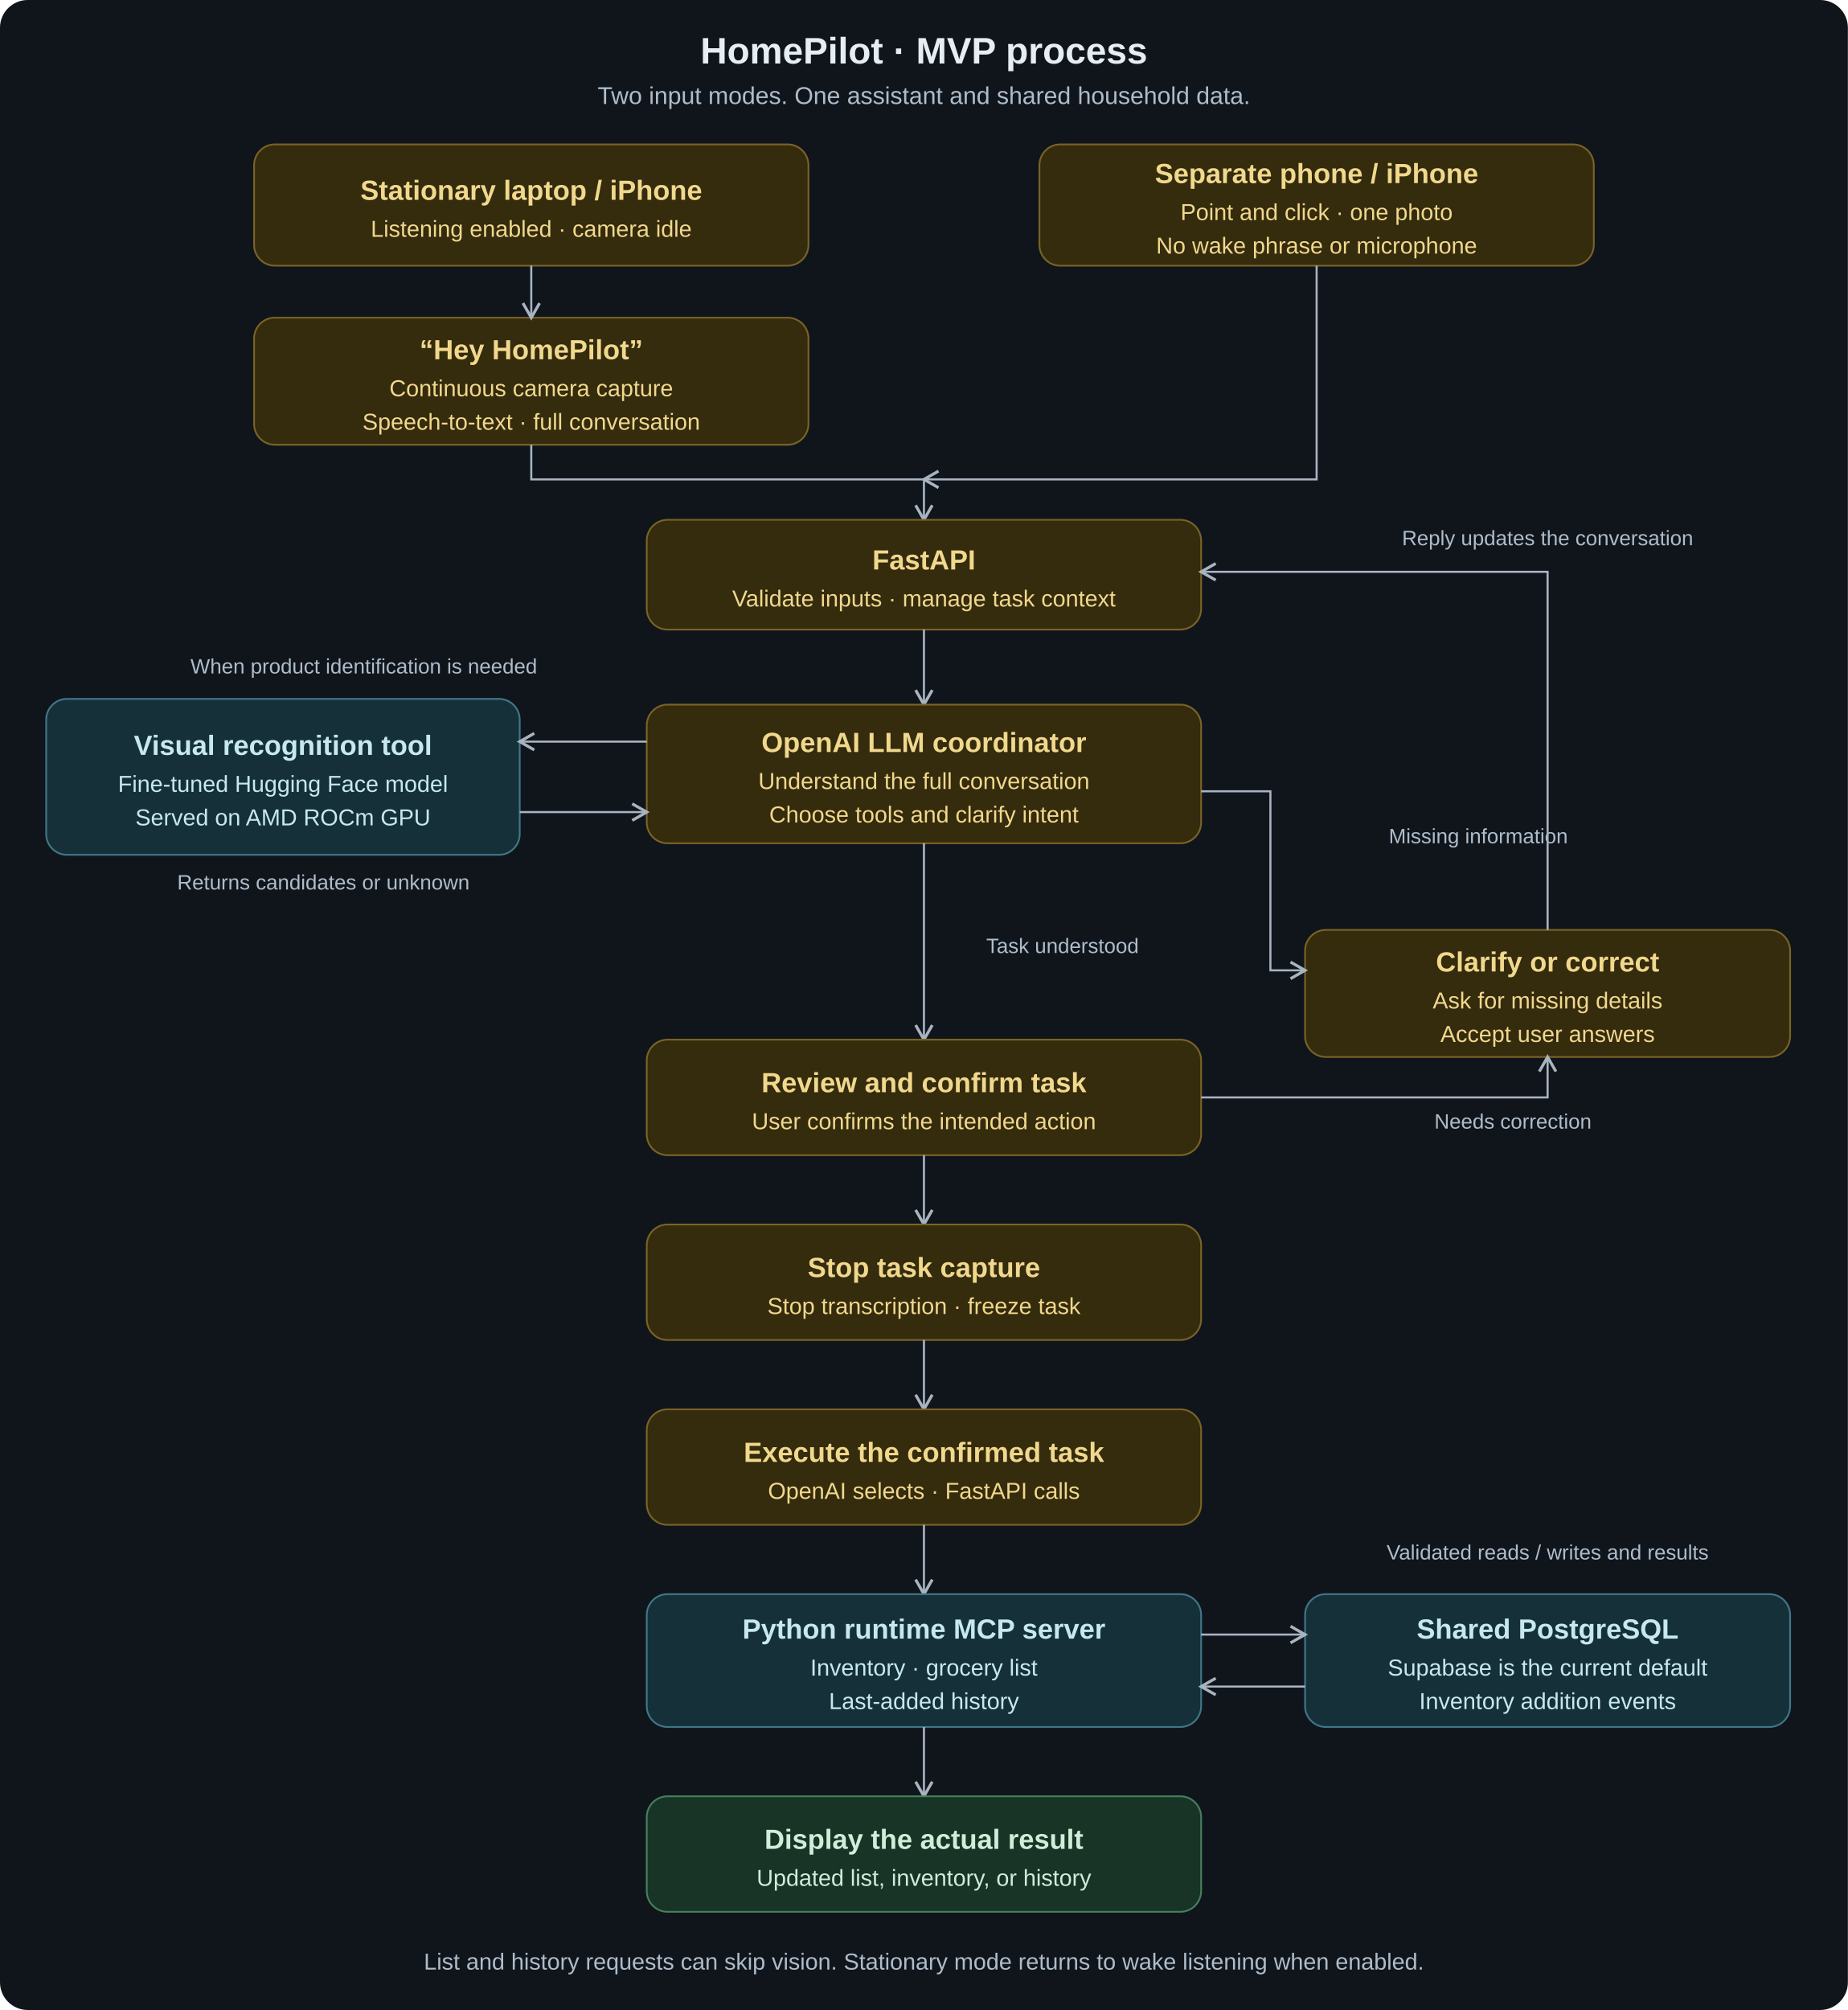
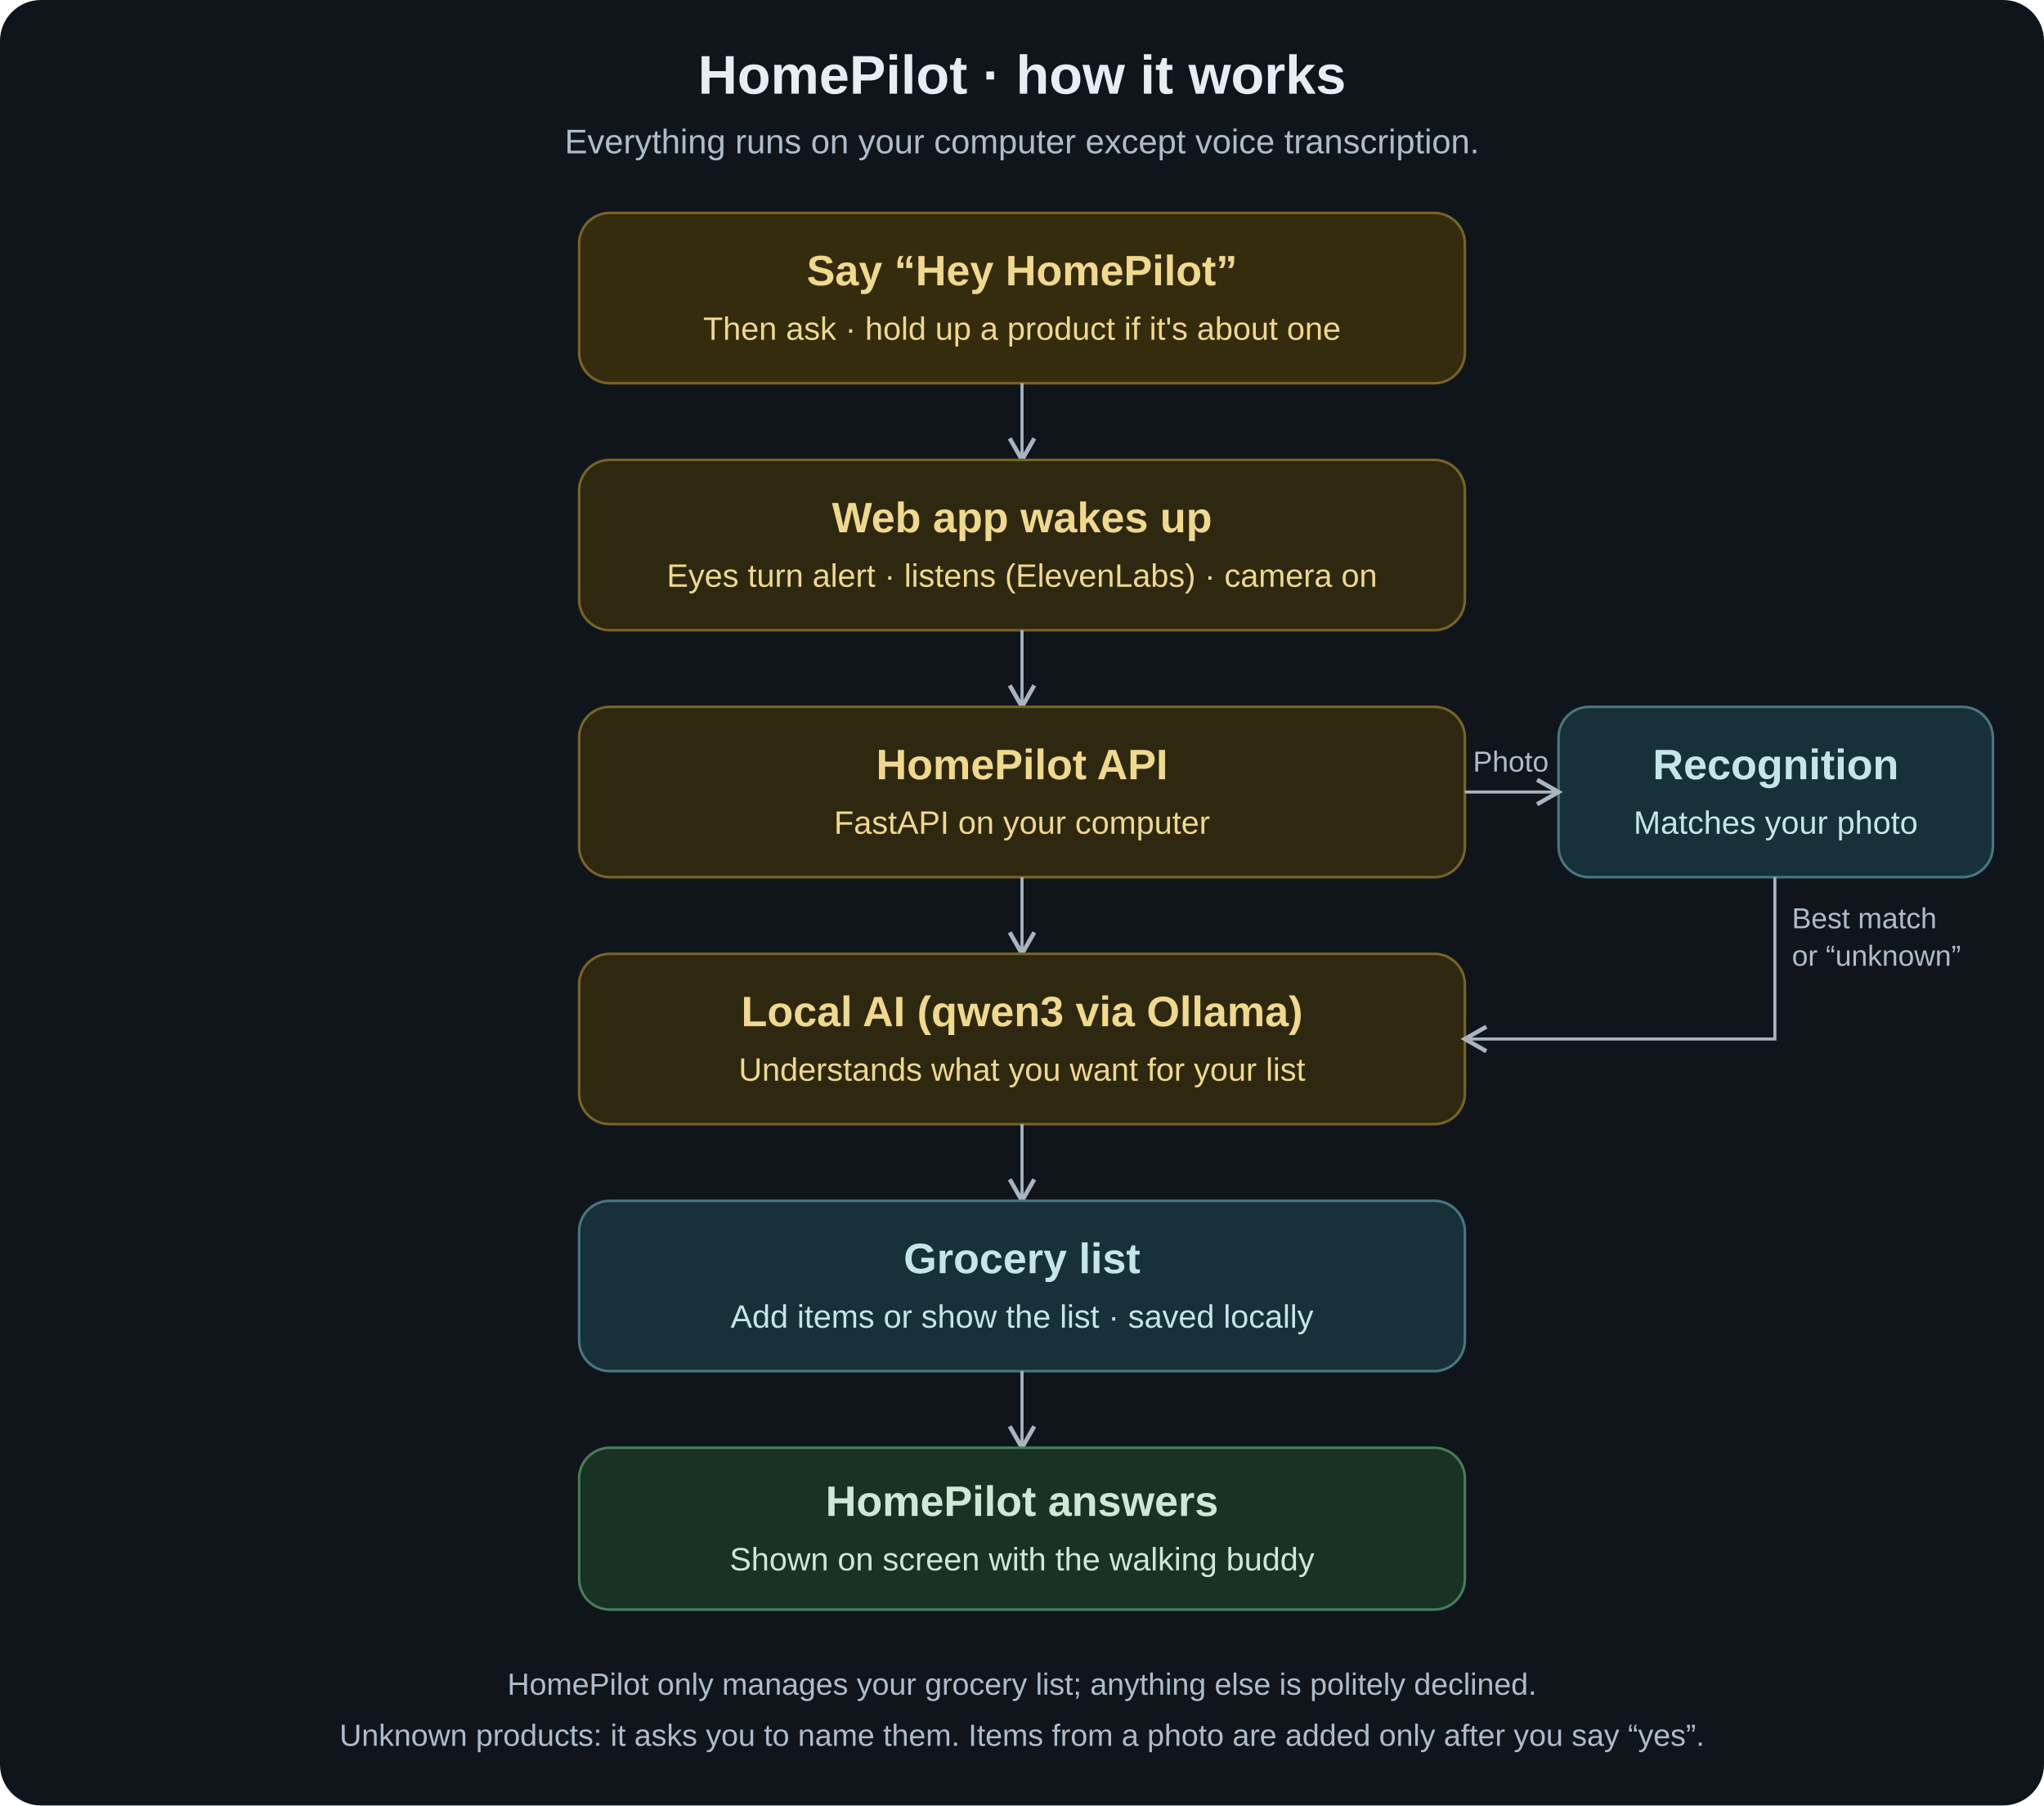
- <svg xmlns="http://www.w3.org/2000/svg" width="1600" height="1740" viewBox="0 0 1600 1740" role="img" aria-labelledby="title desc">
+ <svg xmlns="http://www.w3.org/2000/svg" width="1200" height="1060" viewBox="0 0 1200 1060" role="img" aria-labelledby="title desc">
  <defs>
    <marker id="arrow" markerWidth="10" markerHeight="10" refX="8" refY="5" orient="auto-start-reverse">
      <path d="M1 1 L8 5 L1 9" fill="none" stroke="#a9b4c1" stroke-width="1.4" />
    </marker>
  </defs>
-   <rect width="1600" height="1740" rx="24" fill="#10151c" />
-   <text x="800" y="55" text-anchor="middle" font-family="Arial, Helvetica, sans-serif" font-size="32" font-weight="600" fill="#e6edf3">HomePilot · MVP process</text>
-   <text x="800" y="90" text-anchor="middle" font-family="Arial, Helvetica, sans-serif" font-size="21" font-weight="400" fill="#aebcca">Two input modes. One assistant and shared household data.</text>
-   <rect x="220" y="125" width="480" height="105" rx="18" fill="#352b0d" stroke="#796326" stroke-width="1.5" />
-   <text x="460.0" y="173.0" text-anchor="middle" font-family="Arial, Helvetica, sans-serif" font-size="24" font-weight="600" fill="#f0d88d">Stationary laptop / iPhone</text>
-   <text x="460.0" y="205.0" text-anchor="middle" font-family="Arial, Helvetica, sans-serif" font-size="20" font-weight="400" fill="#f0d88d">Listening enabled · camera idle</text>
-   <rect x="900" y="125" width="480" height="105" rx="18" fill="#352b0d" stroke="#796326" stroke-width="1.5" />
-   <text x="1140.0" y="158.5" text-anchor="middle" font-family="Arial, Helvetica, sans-serif" font-size="24" font-weight="600" fill="#f0d88d">Separate phone / iPhone</text>
-   <text x="1140.0" y="190.5" text-anchor="middle" font-family="Arial, Helvetica, sans-serif" font-size="20" font-weight="400" fill="#f0d88d">Point and click · one photo</text>
-   <text x="1140.0" y="219.5" text-anchor="middle" font-family="Arial, Helvetica, sans-serif" font-size="20" font-weight="400" fill="#f0d88d">No wake phrase or microphone</text>
-   <rect x="220" y="275" width="480" height="110" rx="18" fill="#352b0d" stroke="#796326" stroke-width="1.5" />
-   <text x="460.0" y="311.0" text-anchor="middle" font-family="Arial, Helvetica, sans-serif" font-size="24" font-weight="600" fill="#f0d88d">“Hey HomePilot”</text>
-   <text x="460.0" y="343.0" text-anchor="middle" font-family="Arial, Helvetica, sans-serif" font-size="20" font-weight="400" fill="#f0d88d">Continuous camera capture</text>
-   <text x="460.0" y="372.0" text-anchor="middle" font-family="Arial, Helvetica, sans-serif" font-size="20" font-weight="400" fill="#f0d88d">Speech-to-text · full conversation</text>
-   <path d="M460 230 V275" fill="none" stroke="#a9b4c1" stroke-width="1.8" marker-end="url(#arrow)" />
-   <path d="M460 385 V415 H800 V450" fill="none" stroke="#a9b4c1" stroke-width="1.8" marker-end="url(#arrow)" />
-   <path d="M1140 230 V415 H800" fill="none" stroke="#a9b4c1" stroke-width="1.8" marker-end="url(#arrow)" />
-   <rect x="560" y="450" width="480" height="95" rx="18" fill="#352b0d" stroke="#796326" stroke-width="1.5" />
-   <text x="800.0" y="493.0" text-anchor="middle" font-family="Arial, Helvetica, sans-serif" font-size="24" font-weight="600" fill="#f0d88d">FastAPI</text>
-   <text x="800.0" y="525.0" text-anchor="middle" font-family="Arial, Helvetica, sans-serif" font-size="20" font-weight="400" fill="#f0d88d">Validate inputs · manage task context</text>
-   <path d="M800 545 V610" fill="none" stroke="#a9b4c1" stroke-width="1.8" marker-end="url(#arrow)" />
-   <rect x="560" y="610" width="480" height="120" rx="18" fill="#352b0d" stroke="#796326" stroke-width="1.5" />
-   <text x="800.0" y="651.0" text-anchor="middle" font-family="Arial, Helvetica, sans-serif" font-size="24" font-weight="600" fill="#f0d88d">OpenAI LLM coordinator</text>
-   <text x="800.0" y="683.0" text-anchor="middle" font-family="Arial, Helvetica, sans-serif" font-size="20" font-weight="400" fill="#f0d88d">Understand the full conversation</text>
-   <text x="800.0" y="712.0" text-anchor="middle" font-family="Arial, Helvetica, sans-serif" font-size="20" font-weight="400" fill="#f0d88d">Choose tools and clarify intent</text>
-   <rect x="40" y="605" width="410" height="135" rx="18" fill="#163039" stroke="#407788" stroke-width="1.5" />
-   <text x="245.0" y="653.5" text-anchor="middle" font-family="Arial, Helvetica, sans-serif" font-size="24" font-weight="600" fill="#c6e8ef">Visual recognition tool</text>
-   <text x="245.0" y="685.5" text-anchor="middle" font-family="Arial, Helvetica, sans-serif" font-size="20" font-weight="400" fill="#c6e8ef">Fine-tuned Hugging Face model</text>
-   <text x="245.0" y="714.5" text-anchor="middle" font-family="Arial, Helvetica, sans-serif" font-size="20" font-weight="400" fill="#c6e8ef">Served on AMD ROCm GPU</text>
-   <path d="M560 642 H450" fill="none" stroke="#a9b4c1" stroke-width="1.8" marker-end="url(#arrow)" />
-   <text x="315" y="583" text-anchor="middle" font-family="Arial, Helvetica, sans-serif" font-size="18" font-weight="400" fill="#aebcca">When product identification is needed</text>
-   <path d="M450 703 H560" fill="none" stroke="#a9b4c1" stroke-width="1.8" marker-end="url(#arrow)" />
-   <text x="280" y="770" text-anchor="middle" font-family="Arial, Helvetica, sans-serif" font-size="18" font-weight="400" fill="#aebcca">Returns candidates or unknown</text>
-   <rect x="1130" y="805" width="420" height="110" rx="18" fill="#352b0d" stroke="#796326" stroke-width="1.5" />
-   <text x="1340.0" y="841.0" text-anchor="middle" font-family="Arial, Helvetica, sans-serif" font-size="24" font-weight="600" fill="#f0d88d">Clarify or correct</text>
-   <text x="1340.0" y="873.0" text-anchor="middle" font-family="Arial, Helvetica, sans-serif" font-size="20" font-weight="400" fill="#f0d88d">Ask for missing details</text>
-   <text x="1340.0" y="902.0" text-anchor="middle" font-family="Arial, Helvetica, sans-serif" font-size="20" font-weight="400" fill="#f0d88d">Accept user answers</text>
-   <path d="M1040 685 H1100 V840 H1130" fill="none" stroke="#a9b4c1" stroke-width="1.8" marker-end="url(#arrow)" />
-   <text x="1280" y="730" text-anchor="middle" font-family="Arial, Helvetica, sans-serif" font-size="18" font-weight="400" fill="#aebcca">Missing information</text>
-   <path d="M1340 805 V495 H1040" fill="none" stroke="#a9b4c1" stroke-width="1.8" marker-end="url(#arrow)" />
-   <text x="1340" y="472" text-anchor="middle" font-family="Arial, Helvetica, sans-serif" font-size="18" font-weight="400" fill="#aebcca">Reply updates the conversation</text>
-   <path d="M800 730 V900" fill="none" stroke="#a9b4c1" stroke-width="1.8" marker-end="url(#arrow)" />
-   <text x="920" y="825" text-anchor="middle" font-family="Arial, Helvetica, sans-serif" font-size="18" font-weight="400" fill="#aebcca">Task understood</text>
-   <rect x="560" y="900" width="480" height="100" rx="18" fill="#352b0d" stroke="#796326" stroke-width="1.5" />
-   <text x="800.0" y="945.5" text-anchor="middle" font-family="Arial, Helvetica, sans-serif" font-size="24" font-weight="600" fill="#f0d88d">Review and confirm task</text>
-   <text x="800.0" y="977.5" text-anchor="middle" font-family="Arial, Helvetica, sans-serif" font-size="20" font-weight="400" fill="#f0d88d">User confirms the intended action</text>
-   <path d="M1040 950 H1340 V915" fill="none" stroke="#a9b4c1" stroke-width="1.8" marker-end="url(#arrow)" />
-   <text x="1310" y="977" text-anchor="middle" font-family="Arial, Helvetica, sans-serif" font-size="18" font-weight="400" fill="#aebcca">Needs correction</text>
-   <path d="M800 1000 V1060" fill="none" stroke="#a9b4c1" stroke-width="1.8" marker-end="url(#arrow)" />
-   <rect x="560" y="1060" width="480" height="100" rx="18" fill="#352b0d" stroke="#796326" stroke-width="1.5" />
-   <text x="800.0" y="1105.5" text-anchor="middle" font-family="Arial, Helvetica, sans-serif" font-size="24" font-weight="600" fill="#f0d88d">Stop task capture</text>
-   <text x="800.0" y="1137.5" text-anchor="middle" font-family="Arial, Helvetica, sans-serif" font-size="20" font-weight="400" fill="#f0d88d">Stop transcription · freeze task</text>
-   <path d="M800 1160 V1220" fill="none" stroke="#a9b4c1" stroke-width="1.8" marker-end="url(#arrow)" />
-   <rect x="560" y="1220" width="480" height="100" rx="18" fill="#352b0d" stroke="#796326" stroke-width="1.5" />
-   <text x="800.0" y="1265.5" text-anchor="middle" font-family="Arial, Helvetica, sans-serif" font-size="24" font-weight="600" fill="#f0d88d">Execute the confirmed task</text>
-   <text x="800.0" y="1297.5" text-anchor="middle" font-family="Arial, Helvetica, sans-serif" font-size="20" font-weight="400" fill="#f0d88d">OpenAI selects · FastAPI calls</text>
-   <path d="M800 1320 V1380" fill="none" stroke="#a9b4c1" stroke-width="1.8" marker-end="url(#arrow)" />
-   <rect x="560" y="1380" width="480" height="115" rx="18" fill="#163039" stroke="#407788" stroke-width="1.5" />
-   <text x="800.0" y="1418.5" text-anchor="middle" font-family="Arial, Helvetica, sans-serif" font-size="24" font-weight="600" fill="#c6e8ef">Python runtime MCP server</text>
-   <text x="800.0" y="1450.5" text-anchor="middle" font-family="Arial, Helvetica, sans-serif" font-size="20" font-weight="400" fill="#c6e8ef">Inventory · grocery list</text>
-   <text x="800.0" y="1479.5" text-anchor="middle" font-family="Arial, Helvetica, sans-serif" font-size="20" font-weight="400" fill="#c6e8ef">Last-added history</text>
-   <rect x="1130" y="1380" width="420" height="115" rx="18" fill="#163039" stroke="#407788" stroke-width="1.5" />
-   <text x="1340.0" y="1418.5" text-anchor="middle" font-family="Arial, Helvetica, sans-serif" font-size="24" font-weight="600" fill="#c6e8ef">Shared PostgreSQL</text>
-   <text x="1340.0" y="1450.5" text-anchor="middle" font-family="Arial, Helvetica, sans-serif" font-size="20" font-weight="400" fill="#c6e8ef">Supabase is the current default</text>
-   <text x="1340.0" y="1479.5" text-anchor="middle" font-family="Arial, Helvetica, sans-serif" font-size="20" font-weight="400" fill="#c6e8ef">Inventory addition events</text>
-   <path d="M1040 1415 H1130" fill="none" stroke="#a9b4c1" stroke-width="1.8" marker-end="url(#arrow)" />
-   <path d="M1130 1460 H1040" fill="none" stroke="#a9b4c1" stroke-width="1.8" marker-end="url(#arrow)" />
-   <text x="1340" y="1350" text-anchor="middle" font-family="Arial, Helvetica, sans-serif" font-size="18" font-weight="400" fill="#aebcca">Validated reads / writes and results</text>
-   <path d="M800 1495 V1555" fill="none" stroke="#a9b4c1" stroke-width="1.8" marker-end="url(#arrow)" />
-   <rect x="560" y="1555" width="480" height="100" rx="18" fill="#183426" stroke="#46805b" stroke-width="1.5" />
-   <text x="800.0" y="1600.5" text-anchor="middle" font-family="Arial, Helvetica, sans-serif" font-size="24" font-weight="600" fill="#d1ecd9">Display the actual result</text>
-   <text x="800.0" y="1632.5" text-anchor="middle" font-family="Arial, Helvetica, sans-serif" font-size="20" font-weight="400" fill="#d1ecd9">Updated list, inventory, or history</text>
-   <text x="800" y="1705" text-anchor="middle" font-family="Arial, Helvetica, sans-serif" font-size="20" font-weight="400" fill="#aebcca">List and history requests can skip vision. Stationary mode returns to wake listening when enabled.</text>
+   <rect width="1200" height="1060" rx="24" fill="#10151c" />
+   <text x="600.0" y="55" text-anchor="middle" font-family="Arial, Helvetica, sans-serif" font-size="32" font-weight="600" fill="#e6edf3">HomePilot · how it works</text>
+   <text x="600.0" y="90" text-anchor="middle" font-family="Arial, Helvetica, sans-serif" font-size="20" font-weight="400" fill="#aebcca">Everything runs on your computer except voice transcription.</text>
+   <rect x="340.0" y="125" width="520" height="100" rx="18" fill="#352b0d" stroke="#796326" stroke-width="1.5" />
+   <text x="600.0" y="167.5" text-anchor="middle" font-family="Arial, Helvetica, sans-serif" font-size="25" font-weight="600" fill="#f0d88d">Say “Hey HomePilot”</text>
+   <text x="600.0" y="199.5" text-anchor="middle" font-family="Arial, Helvetica, sans-serif" font-size="19" fill="#f0d88d">Then ask · hold up a product if it's about one</text>
+   <path d="M600 225 V270" fill="none" stroke="#a9b4c1" stroke-width="1.8" marker-end="url(#arrow)" />
+   <rect x="340.0" y="270" width="520" height="100" rx="18" fill="#2e2810" stroke="#796326" stroke-width="1.5" />
+   <text x="600.0" y="312.5" text-anchor="middle" font-family="Arial, Helvetica, sans-serif" font-size="25" font-weight="600" fill="#f0d88d">Web app wakes up</text>
+   <text x="600.0" y="344.5" text-anchor="middle" font-family="Arial, Helvetica, sans-serif" font-size="19" fill="#f0d88d">Eyes turn alert · listens (ElevenLabs) · camera on</text>
+   <path d="M600 370 V415" fill="none" stroke="#a9b4c1" stroke-width="1.8" marker-end="url(#arrow)" />
+   <rect x="340.0" y="415" width="520" height="100" rx="18" fill="#2e2810" stroke="#796326" stroke-width="1.5" />
+   <text x="600.0" y="457.5" text-anchor="middle" font-family="Arial, Helvetica, sans-serif" font-size="25" font-weight="600" fill="#f0d88d">HomePilot API</text>
+   <text x="600.0" y="489.5" text-anchor="middle" font-family="Arial, Helvetica, sans-serif" font-size="19" fill="#f0d88d">FastAPI on your computer</text>
+   <path d="M600 515 V560" fill="none" stroke="#a9b4c1" stroke-width="1.8" marker-end="url(#arrow)" />
+   <rect x="340.0" y="560" width="520" height="100" rx="18" fill="#2e2810" stroke="#796326" stroke-width="1.5" />
+   <text x="600.0" y="602.5" text-anchor="middle" font-family="Arial, Helvetica, sans-serif" font-size="25" font-weight="600" fill="#f0d88d">Local AI (qwen3 via Ollama)</text>
+   <text x="600.0" y="634.5" text-anchor="middle" font-family="Arial, Helvetica, sans-serif" font-size="19" fill="#f0d88d">Understands what you want for your list</text>
+   <path d="M600 660 V705" fill="none" stroke="#a9b4c1" stroke-width="1.8" marker-end="url(#arrow)" />
+   <rect x="340.0" y="705" width="520" height="100" rx="18" fill="#17303a" stroke="#477780" stroke-width="1.5" />
+   <text x="600.0" y="747.5" text-anchor="middle" font-family="Arial, Helvetica, sans-serif" font-size="25" font-weight="600" fill="#c5e5ea">Grocery list</text>
+   <text x="600.0" y="779.5" text-anchor="middle" font-family="Arial, Helvetica, sans-serif" font-size="19" fill="#c5e5ea">Add items or show the list · saved locally</text>
+   <path d="M600 805 V850" fill="none" stroke="#a9b4c1" stroke-width="1.8" marker-end="url(#arrow)" />
+   <rect x="340.0" y="850" width="520" height="95" rx="18" fill="#183223" stroke="#477d58" stroke-width="1.5" />
+   <text x="600.0" y="890.0" text-anchor="middle" font-family="Arial, Helvetica, sans-serif" font-size="25" font-weight="600" fill="#cee8d5">HomePilot answers</text>
+   <text x="600.0" y="922.0" text-anchor="middle" font-family="Arial, Helvetica, sans-serif" font-size="19" fill="#cee8d5">Shown on screen with the walking buddy</text>
+   <rect x="915" y="415" width="255" height="100" rx="18" fill="#17303a" stroke="#477780" stroke-width="1.5" />
+   <text x="1042.5" y="457.5" text-anchor="middle" font-family="Arial, Helvetica, sans-serif" font-size="25" font-weight="600" fill="#c5e5ea">Recognition</text>
+   <text x="1042.5" y="489.5" text-anchor="middle" font-family="Arial, Helvetica, sans-serif" font-size="19" fill="#c5e5ea">Matches your photo</text>
+   <path d="M860 465 H915" fill="none" stroke="#a9b4c1" stroke-width="1.8" marker-end="url(#arrow)" />
+   <path d="M1042 515 V610 H860" fill="none" stroke="#a9b4c1" stroke-width="1.8" marker-end="url(#arrow)" />
+   <text x="887" y="453" text-anchor="middle" font-family="Arial, Helvetica, sans-serif" font-size="17" fill="#aebcca">Photo</text>
+   <text x="1052" y="545" text-anchor="start" font-family="Arial, Helvetica, sans-serif" font-size="17" fill="#aebcca">Best match</text>
+   <text x="1052" y="567" text-anchor="start" font-family="Arial, Helvetica, sans-serif" font-size="17" fill="#aebcca">or “unknown”</text>
+   <text x="600.0" y="995" text-anchor="middle" font-family="Arial, Helvetica, sans-serif" font-size="18" font-weight="400" fill="#aebcca">HomePilot only manages your grocery list; anything else is politely declined.</text>
+   <text x="600.0" y="1025" text-anchor="middle" font-family="Arial, Helvetica, sans-serif" font-size="18" font-weight="400" fill="#aebcca">Unknown products: it asks you to name them. Items from a photo are added only after you say “yes”.</text>
</svg>
